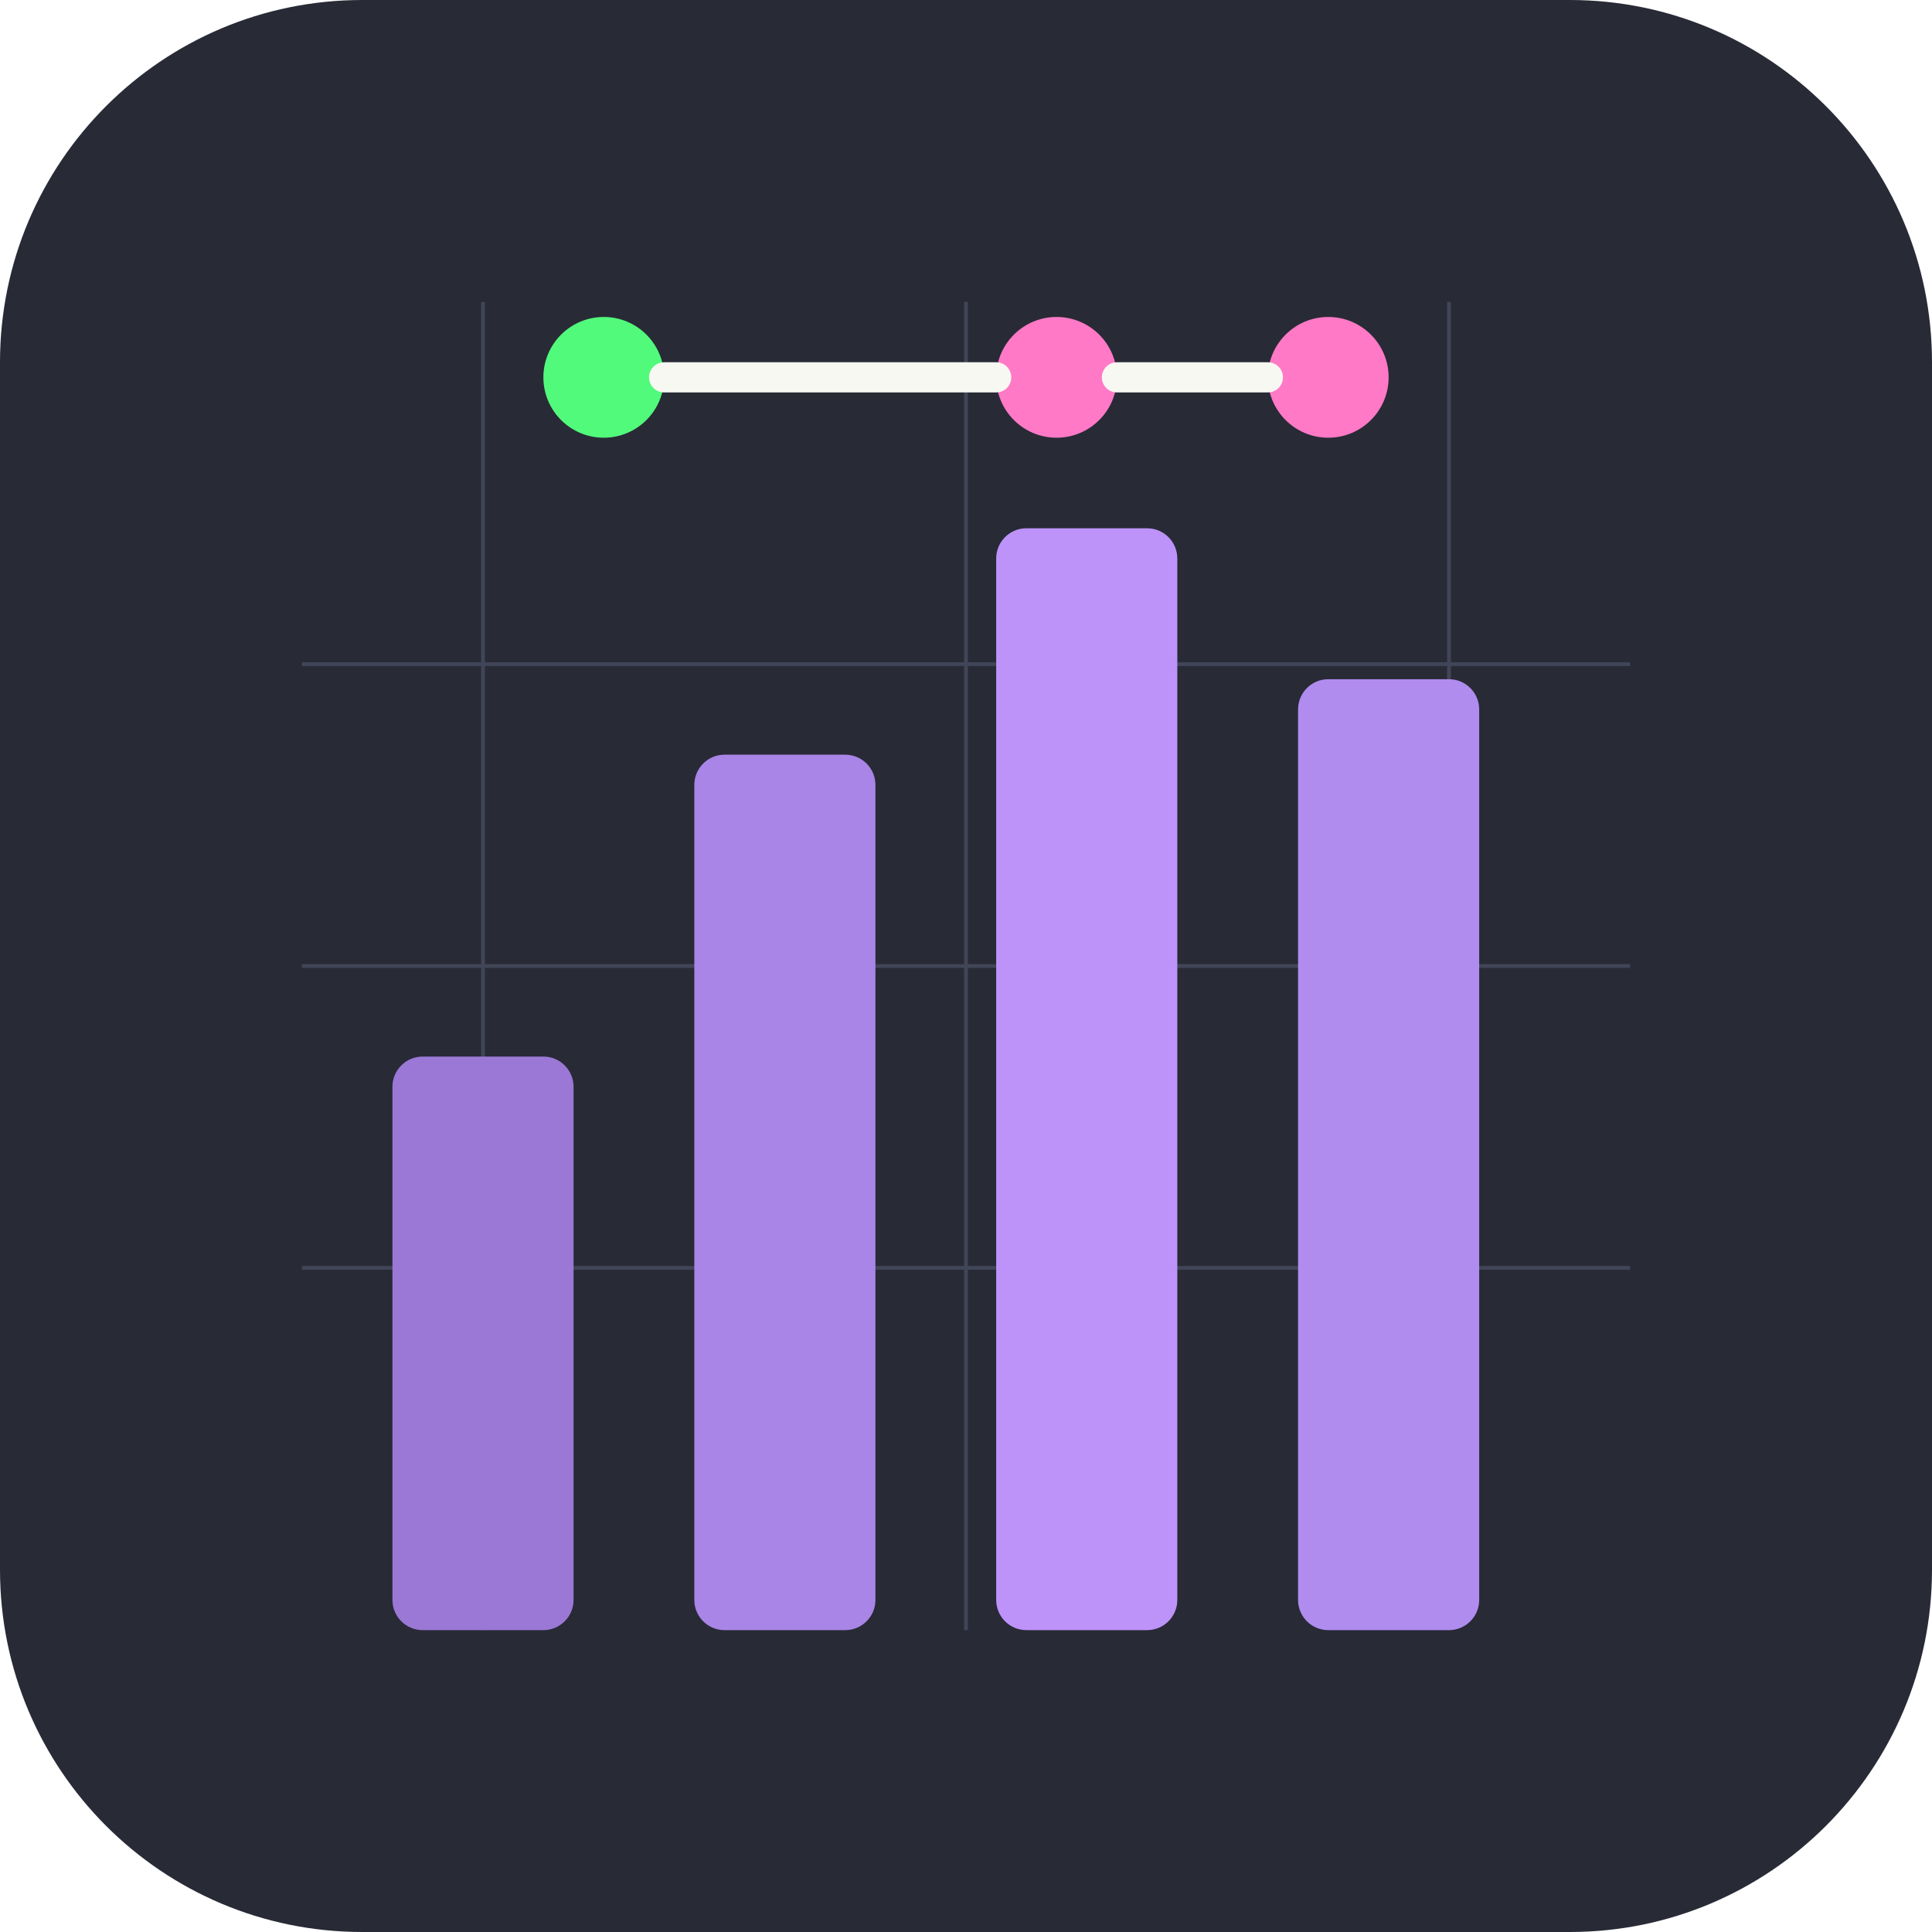
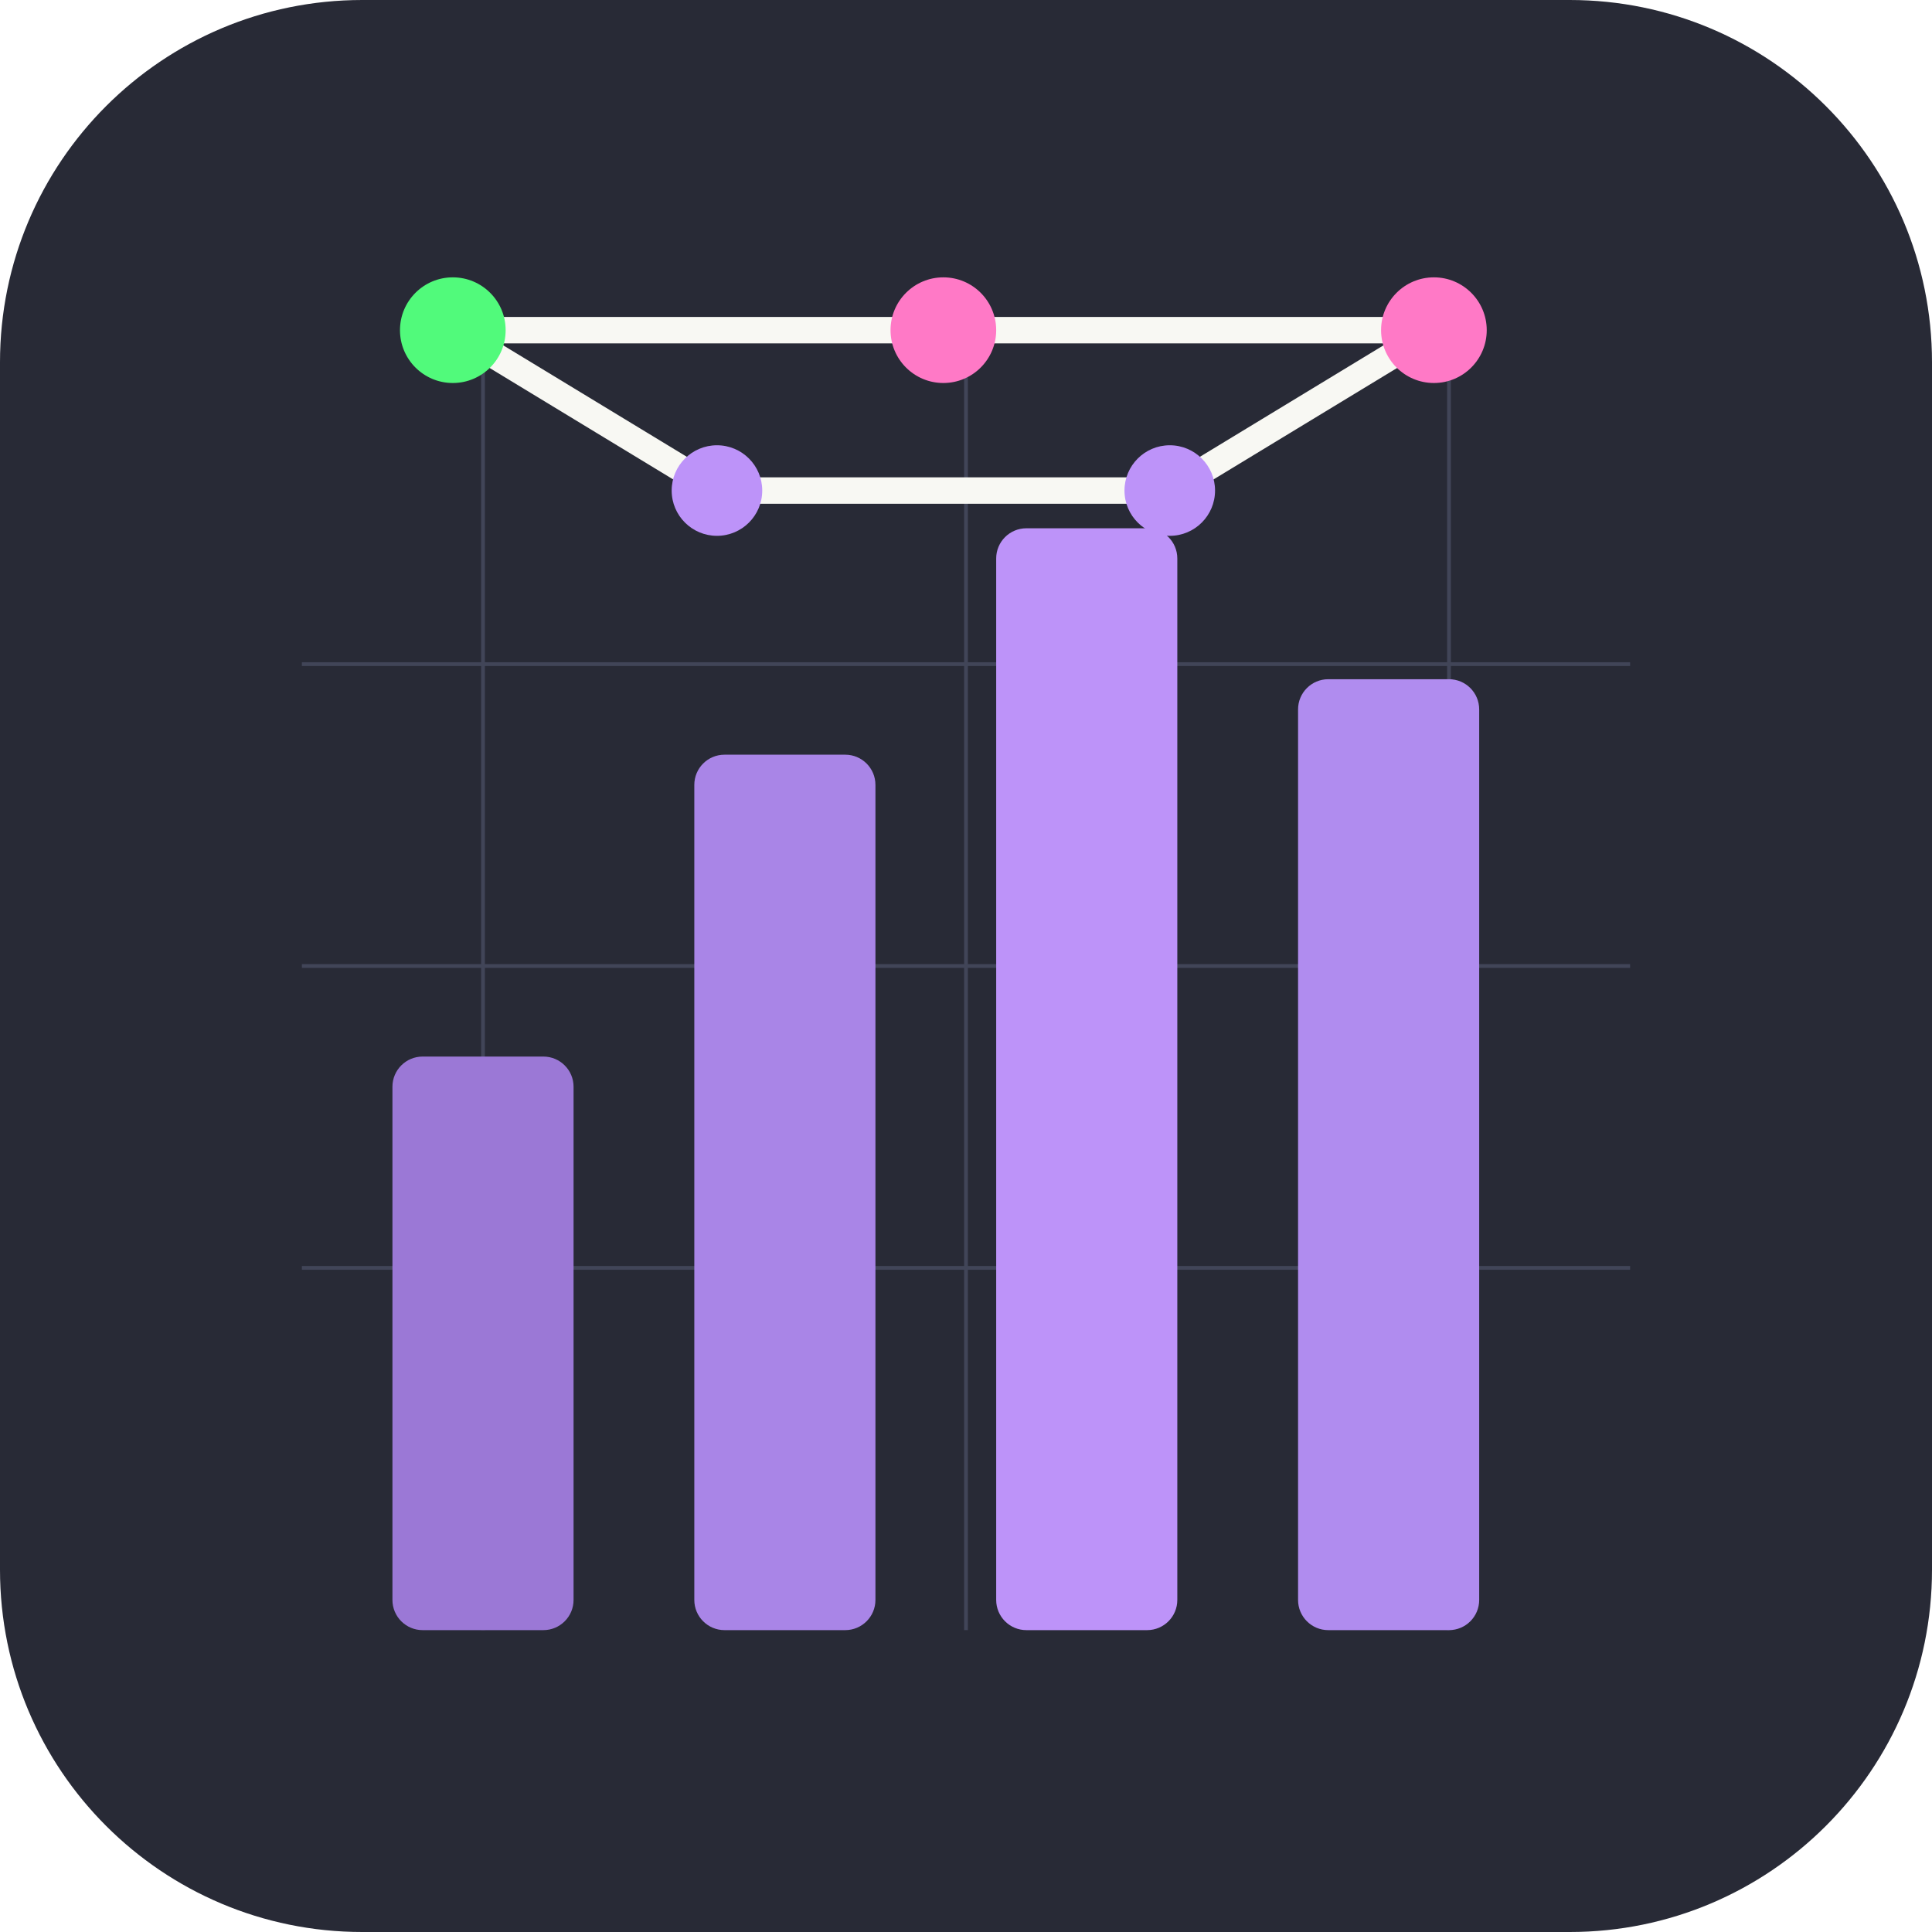
<svg xmlns="http://www.w3.org/2000/svg" viewBox="0 0 1024 1024" shape-rendering="geometricPrecision">
  <rect width="1024" height="1024" rx="192" fill="#282a36" />
  <g stroke="#414558" stroke-width="2">
    <line x1="256" y1="160" x2="256" y2="864" />
    <line x1="512" y1="160" x2="512" y2="864" />
    <line x1="768" y1="160" x2="768" y2="864" />
    <line x1="160" y1="352" x2="864" y2="352" />
    <line x1="160" y1="512" x2="864" y2="512" />
    <line x1="160" y1="672" x2="864" y2="672" />
  </g>
  <rect x="208" y="560" width="96" height="304" rx="16" fill="#9b78d6" />
  <rect x="368" y="400" width="96" height="464" rx="16" fill="#a985e7" />
  <rect x="528" y="280" width="96" height="584" rx="16" fill="#bd93f9" />
  <rect x="688" y="360" width="96" height="504" rx="16" fill="#b08cef" />
-   <circle cx="320" cy="200" r="32" fill="#51fa7b" />
-   <circle cx="560" cy="200" r="32" fill="#ff79c6" />
-   <circle cx="704" cy="200" r="32" fill="#ff79c6" />
-   <line x1="352" y1="200" x2="528" y2="200" stroke="#f8f8f3" stroke-width="16" stroke-linecap="round" />
-   <line x1="592" y1="200" x2="672" y2="200" stroke="#f8f8f3" stroke-width="16" stroke-linecap="round" />
+   <g stroke="#f8f8f3" stroke-width="14" stroke-linecap="round" fill="none">
+     <line x1="240" y1="175" x2="760" y2="175" />
+     <line x1="240" y1="175" x2="380" y2="260" />
+     <line x1="380" y1="260" x2="620" y2="260" />
+     <line x1="620" y1="260" x2="760" y2="175" />
+   </g>
+   <circle cx="240" cy="175" r="28" fill="#51fa7b" />
+   <circle cx="500" cy="175" r="28" fill="#ff79c6" />
+   <circle cx="760" cy="175" r="28" fill="#ff79c6" />
+   <circle cx="380" cy="260" r="24" fill="#bd93f9" />
+   <circle cx="620" cy="260" r="24" fill="#bd93f9" />
</svg>
